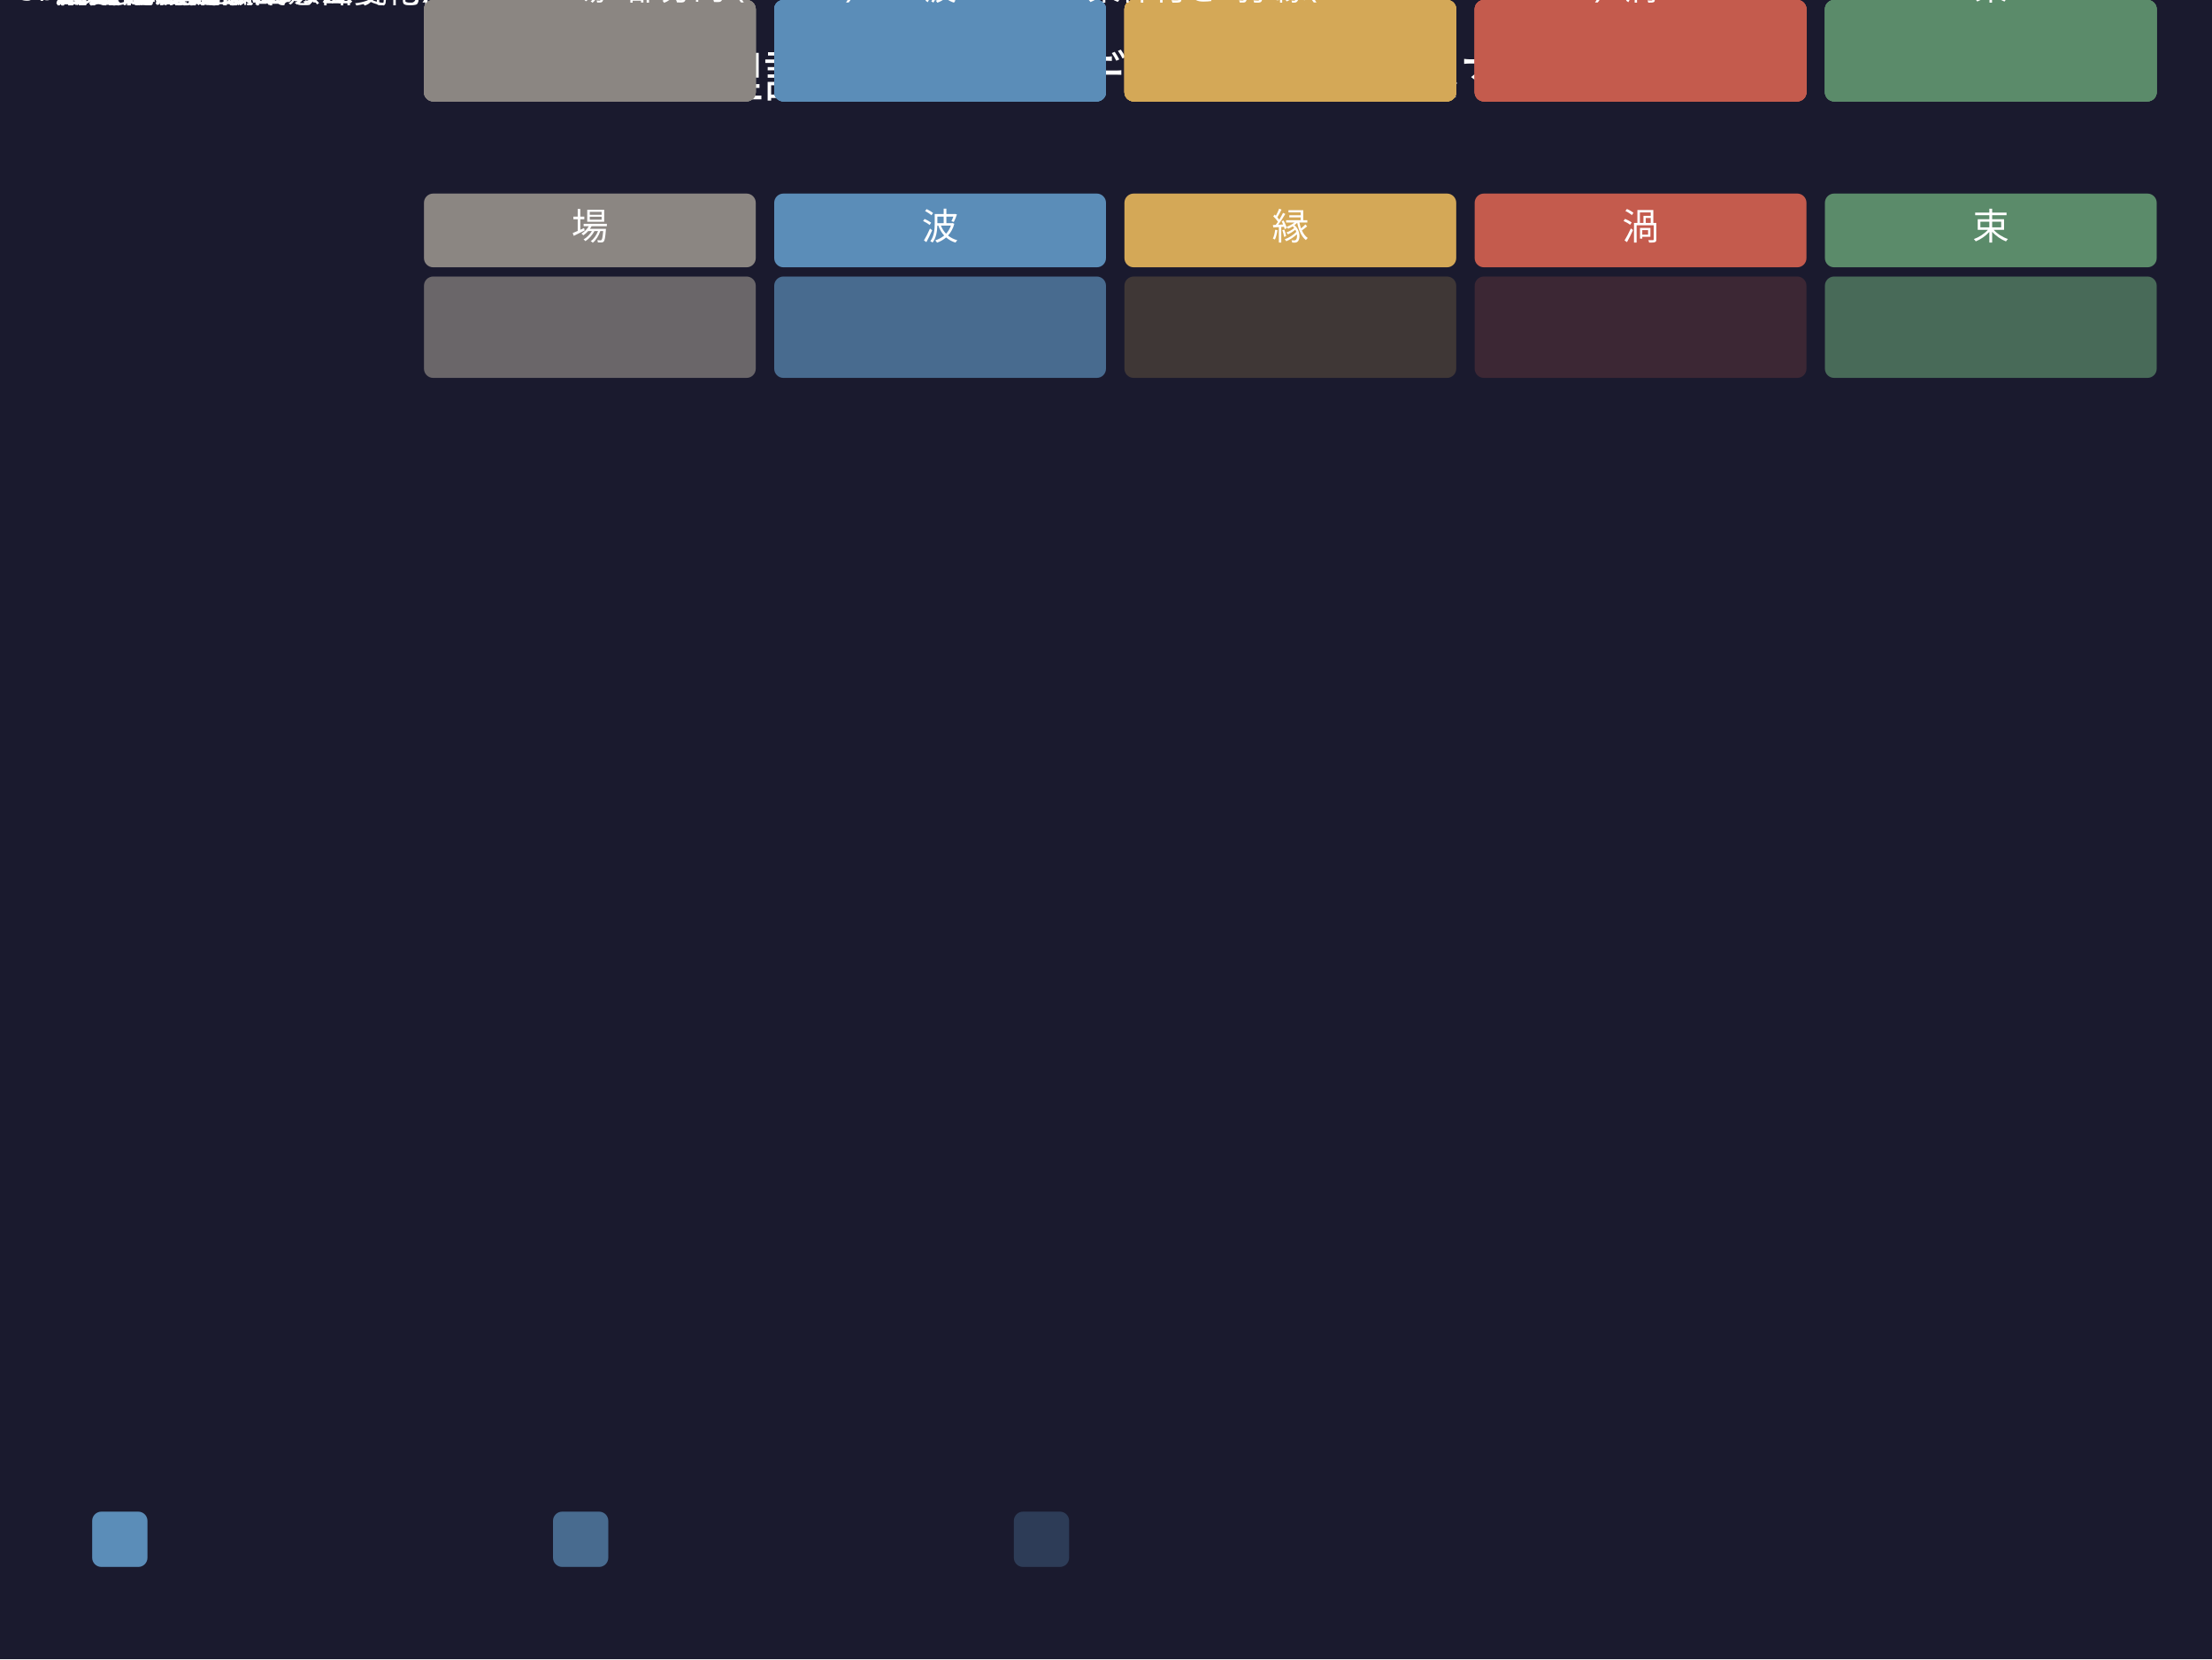
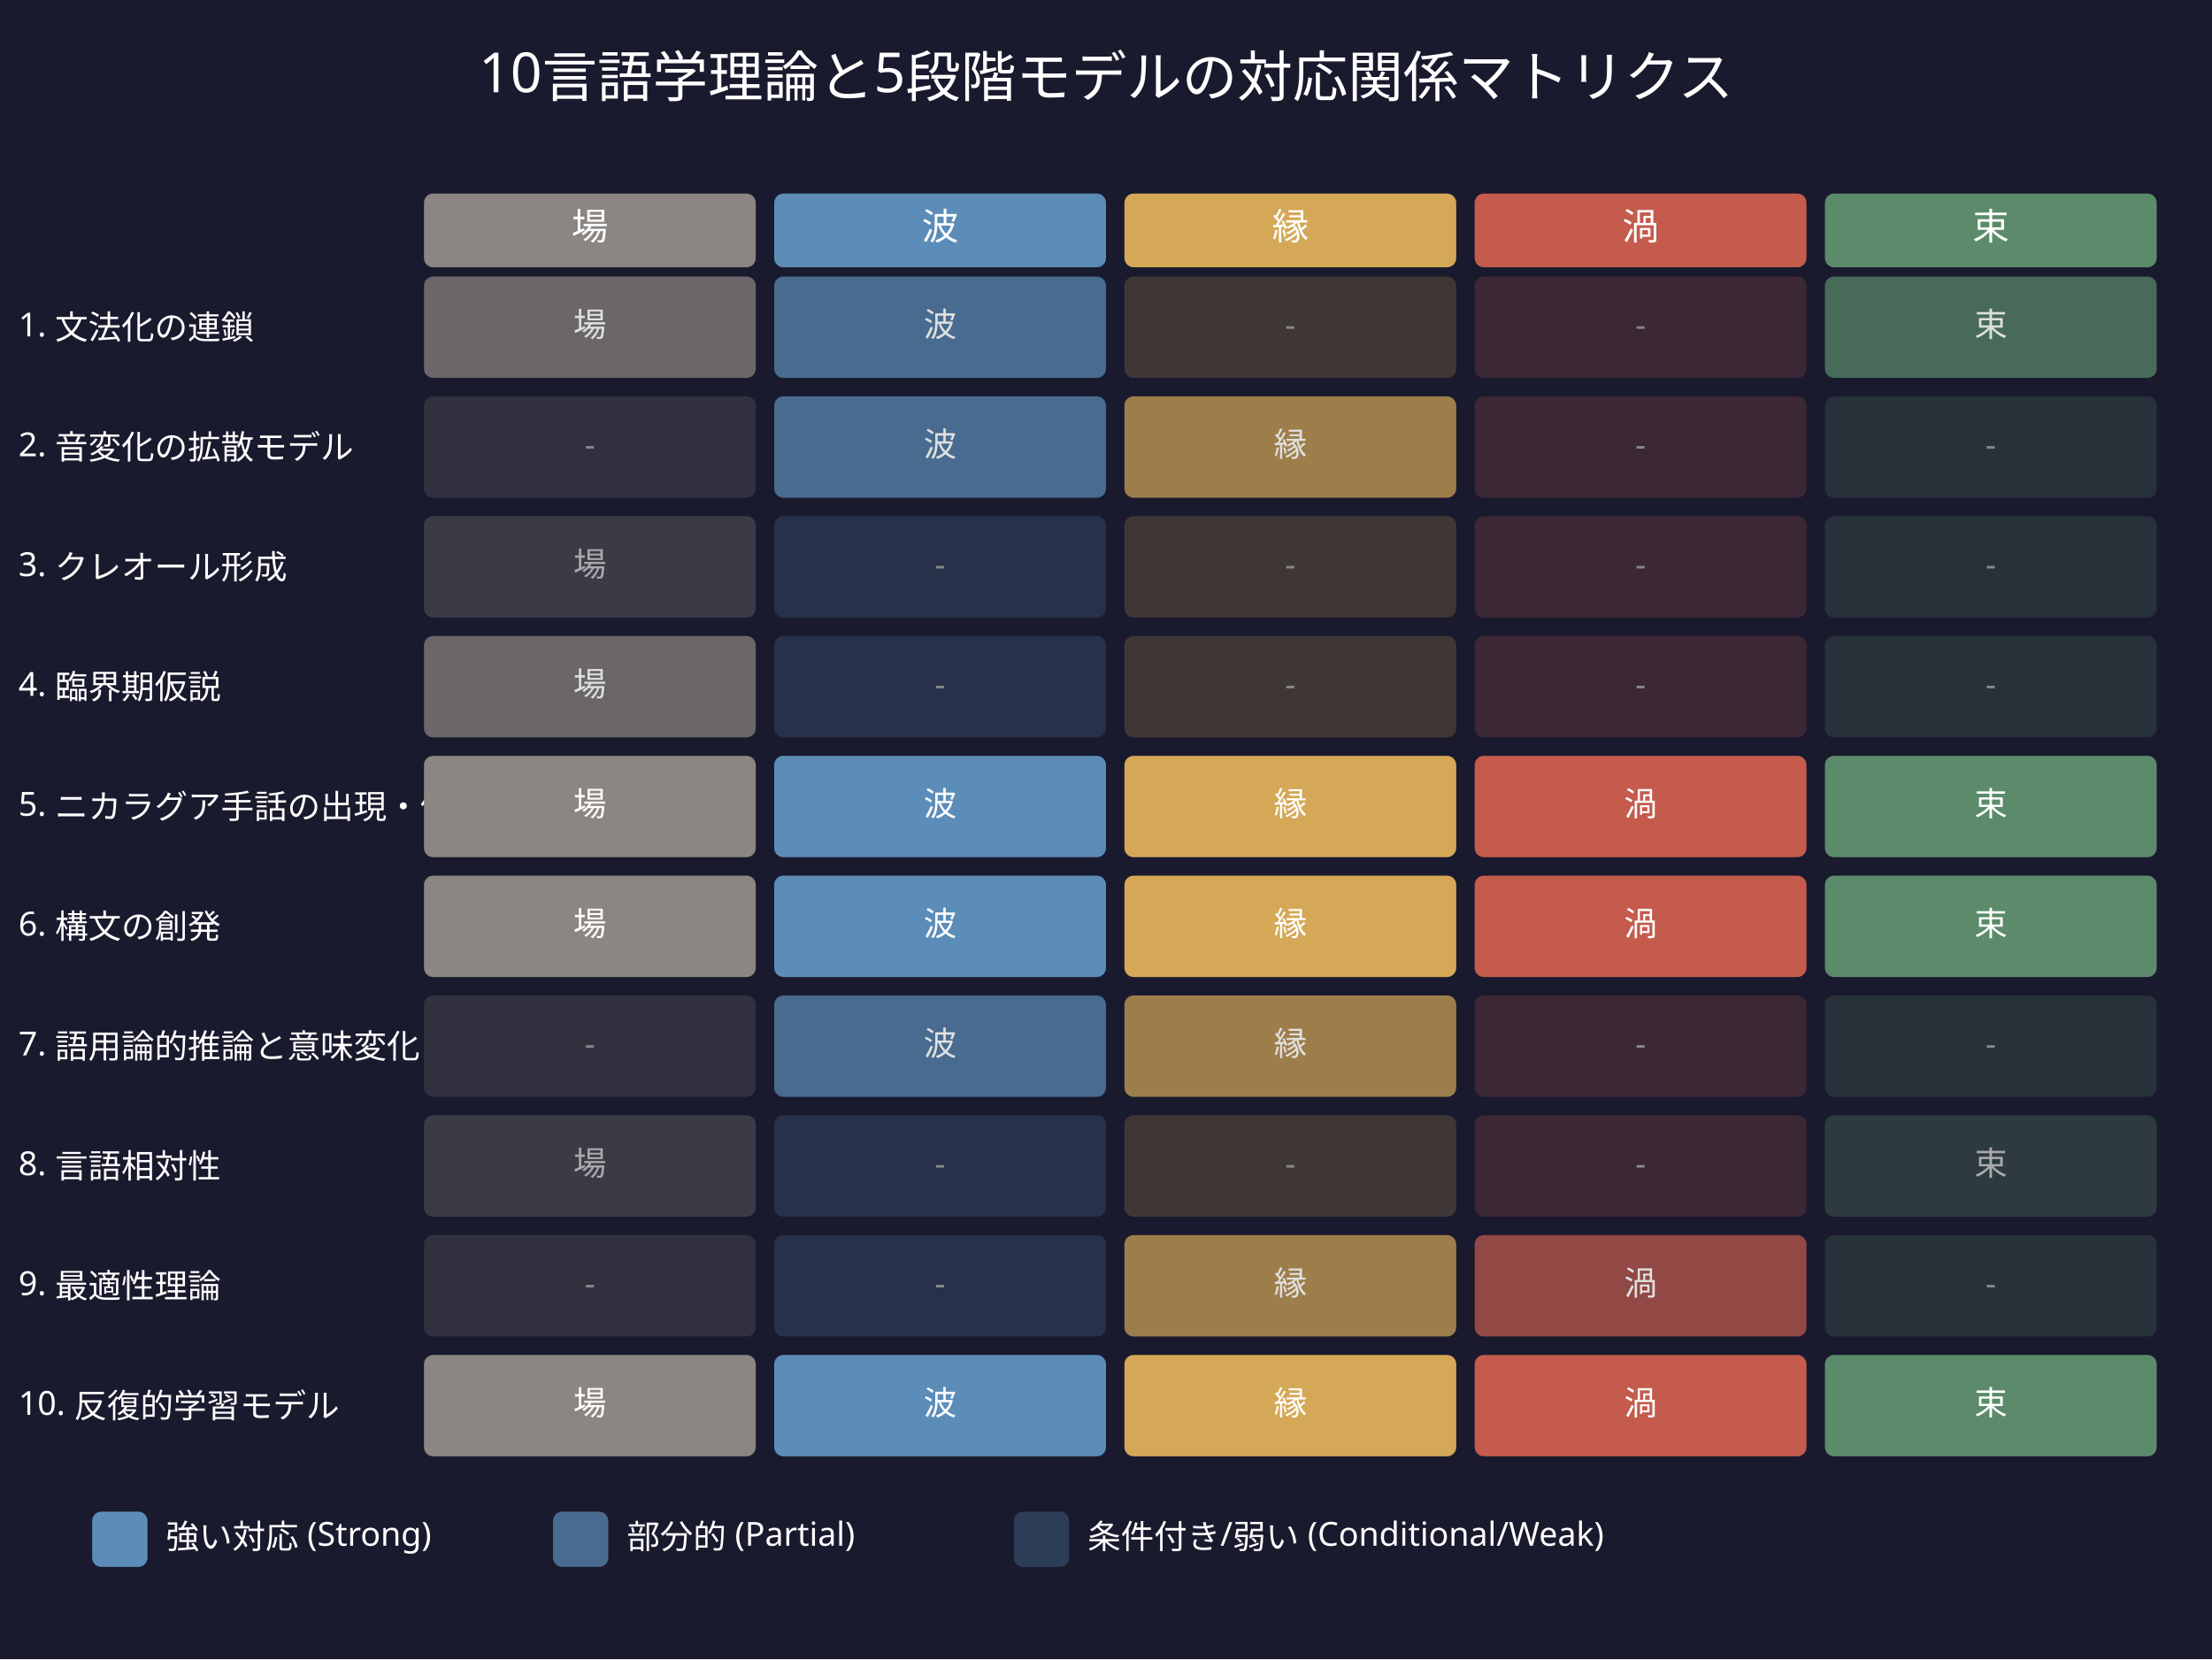
<svg xmlns="http://www.w3.org/2000/svg" viewBox="0 0 1200 900" font-family="sans-serif">
  <rect x="0" y="0" width="100%" height="100%" fill="#1a1a2e" />
  <text x="600" y="50" font-size="30" text-anchor="middle" fill="#ffffff">10言語学理論と5段階モデルの対応関係マトリクス</text>
  <rect x="230" y="105" width="180" height="40" rx="5" ry="5" fill="#8B8682" />
  <text x="320" y="130" font-size="20" text-anchor="middle" fill="#ffffff">場</text>
  <rect x="420" y="105" width="180" height="40" rx="5" ry="5" fill="#5B8DB8" />
  <text x="510" y="130" font-size="20" text-anchor="middle" fill="#ffffff">波</text>
  <rect x="610" y="105" width="180" height="40" rx="5" ry="5" fill="#D4A857" />
  <text x="700" y="130" font-size="20" text-anchor="middle" fill="#ffffff">縁</text>
  <rect x="800" y="105" width="180" height="40" rx="5" ry="5" fill="#C45B4D" />
  <text x="890" y="130" font-size="20" text-anchor="middle" fill="#ffffff">渦</text>
  <rect x="990" y="105" width="180" height="40" rx="5" ry="5" fill="#5B8B6A" />
  <text x="1080" y="130" font-size="20" text-anchor="middle" fill="#ffffff">束</text>
-   <text x="10" y="150 + 32.5" font-size="18" fill="#ffffff">1. 文法化の連鎖</text>
+   <text x="10" y="182.5" font-size="18" fill="#ffffff">1. 文法化の連鎖</text>
  <rect x="230" y="150" width="180" height="55" rx="5" ry="5" fill="#8B8682" opacity="0.7" />
-   <text x="320" y="150 + 32.5" font-size="18" text-anchor="middle" fill="#e0e0e0">場</text>
+   <text x="320" y="182.5" font-size="18" text-anchor="middle" fill="#e0e0e0">場</text>
  <rect x="420" y="150" width="180" height="55" rx="5" ry="5" fill="#5B8DB8" opacity="0.7" />
-   <text x="510" y="150 + 32.5" font-size="18" text-anchor="middle" fill="#e0e0e0">波</text>
+   <text x="510" y="182.5" font-size="18" text-anchor="middle" fill="#e0e0e0">波</text>
  <rect x="610" y="150" width="180" height="55" rx="5" ry="5" fill="#D4A857" opacity="0.2" />
-   <text x="700" y="150 + 32.5" font-size="18" text-anchor="middle" fill="#888888">-</text>
+   <text x="700" y="182.5" font-size="18" text-anchor="middle" fill="#888888">-</text>
  <rect x="800" y="150" width="180" height="55" rx="5" ry="5" fill="#C45B4D" opacity="0.2" />
-   <text x="890" y="150 + 32.5" font-size="18" text-anchor="middle" fill="#888888">-</text>
+   <text x="890" y="182.5" font-size="18" text-anchor="middle" fill="#888888">-</text>
  <rect x="990" y="150" width="180" height="55" rx="5" ry="5" fill="#5B8B6A" opacity="0.7" />
-   <text x="1080" y="150 + 32.5" font-size="18" text-anchor="middle" fill="#e0e0e0">束</text>
-   <text x="10" y="150 + 65 + 32.5" font-size="18" fill="#ffffff">2. 音変化の拡散モデル</text>
-   <rect x="230" y="150 + 65" width="180" height="55" rx="5" ry="5" fill="#8B8682" opacity="0.2" />
-   <text x="320" y="150 + 65 + 32.5" font-size="18" text-anchor="middle" fill="#888888">-</text>
-   <rect x="420" y="150 + 65" width="180" height="55" rx="5" ry="5" fill="#5B8DB8" opacity="0.7" />
-   <text x="510" y="150 + 65 + 32.5" font-size="18" text-anchor="middle" fill="#e0e0e0">波</text>
-   <rect x="610" y="150 + 65" width="180" height="55" rx="5" ry="5" fill="#D4A857" opacity="0.7" />
-   <text x="700" y="150 + 65 + 32.5" font-size="18" text-anchor="middle" fill="#e0e0e0">縁</text>
-   <rect x="800" y="150 + 65" width="180" height="55" rx="5" ry="5" fill="#C45B4D" opacity="0.2" />
-   <text x="890" y="150 + 65 + 32.5" font-size="18" text-anchor="middle" fill="#888888">-</text>
-   <rect x="990" y="150 + 65" width="180" height="55" rx="5" ry="5" fill="#5B8B6A" opacity="0.2" />
-   <text x="1080" y="150 + 65 + 32.5" font-size="18" text-anchor="middle" fill="#888888">-</text>
-   <text x="10" y="150 + 2*65 + 32.5" font-size="18" fill="#ffffff">3. クレオール形成</text>
-   <rect x="230" y="150 + 2*65" width="180" height="55" rx="5" ry="5" fill="#8B8682" opacity="0.3" />
-   <text x="320" y="150 + 2*65 + 32.5" font-size="18" text-anchor="middle" fill="#aaaaaa">場</text>
-   <rect x="420" y="150 + 2*65" width="180" height="55" rx="5" ry="5" fill="#5B8DB8" opacity="0.2" />
-   <text x="510" y="150 + 2*65 + 32.5" font-size="18" text-anchor="middle" fill="#888888">-</text>
-   <rect x="610" y="150 + 2*65" width="180" height="55" rx="5" ry="5" fill="#D4A857" opacity="0.2" />
-   <text x="700" y="150 + 2*65 + 32.5" font-size="18" text-anchor="middle" fill="#888888">-</text>
-   <rect x="800" y="150 + 2*65" width="180" height="55" rx="5" ry="5" fill="#C45B4D" opacity="0.2" />
-   <text x="890" y="150 + 2*65 + 32.5" font-size="18" text-anchor="middle" fill="#888888">-</text>
-   <rect x="990" y="150 + 2*65" width="180" height="55" rx="5" ry="5" fill="#5B8B6A" opacity="0.2" />
-   <text x="1080" y="150 + 2*65 + 32.5" font-size="18" text-anchor="middle" fill="#888888">-</text>
-   <text x="10" y="150 + 3*65 + 32.5" font-size="18" fill="#ffffff">4. 臨界期仮説</text>
-   <rect x="230" y="150 + 3*65" width="180" height="55" rx="5" ry="5" fill="#8B8682" opacity="0.7" />
-   <text x="320" y="150 + 3*65 + 32.5" font-size="18" text-anchor="middle" fill="#e0e0e0">場</text>
-   <rect x="420" y="150 + 3*65" width="180" height="55" rx="5" ry="5" fill="#5B8DB8" opacity="0.2" />
-   <text x="510" y="150 + 3*65 + 32.5" font-size="18" text-anchor="middle" fill="#888888">-</text>
-   <rect x="610" y="150 + 3*65" width="180" height="55" rx="5" ry="5" fill="#D4A857" opacity="0.2" />
-   <text x="700" y="150 + 3*65 + 32.5" font-size="18" text-anchor="middle" fill="#888888">-</text>
-   <rect x="800" y="150 + 3*65" width="180" height="55" rx="5" ry="5" fill="#C45B4D" opacity="0.2" />
-   <text x="890" y="150 + 3*65 + 32.5" font-size="18" text-anchor="middle" fill="#888888">-</text>
-   <rect x="990" y="150 + 3*65" width="180" height="55" rx="5" ry="5" fill="#5B8B6A" opacity="0.2" />
-   <text x="1080" y="150 + 3*65 + 32.5" font-size="18" text-anchor="middle" fill="#888888">-</text>
-   <text x="10" y="150 + 4*65 + 32.5" font-size="18" fill="#ffffff">5. ニカラグア手話の出現・体系化</text>
-   <rect x="230" y="150 + 4*65" width="180" height="55" rx="5" ry="5" fill="#8B8682" opacity="1" />
-   <text x="320" y="150 + 4*65 + 32.5" font-size="18" text-anchor="middle" fill="#ffffff">場</text>
-   <rect x="420" y="150 + 4*65" width="180" height="55" rx="5" ry="5" fill="#5B8DB8" opacity="1" />
-   <text x="510" y="150 + 4*65 + 32.5" font-size="18" text-anchor="middle" fill="#ffffff">波</text>
-   <rect x="610" y="150 + 4*65" width="180" height="55" rx="5" ry="5" fill="#D4A857" opacity="1" />
-   <text x="700" y="150 + 4*65 + 32.5" font-size="18" text-anchor="middle" fill="#ffffff">縁</text>
-   <rect x="800" y="150 + 4*65" width="180" height="55" rx="5" ry="5" fill="#C45B4D" opacity="1" />
-   <text x="890" y="150 + 4*65 + 32.5" font-size="18" text-anchor="middle" fill="#ffffff">渦</text>
-   <rect x="990" y="150 + 4*65" width="180" height="55" rx="5" ry="5" fill="#5B8B6A" opacity="1" />
-   <text x="1080" y="150 + 4*65 + 32.5" font-size="18" text-anchor="middle" fill="#ffffff">束</text>
-   <text x="10" y="150 + 5*65 + 32.5" font-size="18" fill="#ffffff">6. 構文の創発</text>
-   <rect x="230" y="150 + 5*65" width="180" height="55" rx="5" ry="5" fill="#8B8682" opacity="1" />
-   <text x="320" y="150 + 5*65 + 32.5" font-size="18" text-anchor="middle" fill="#ffffff">場</text>
-   <rect x="420" y="150 + 5*65" width="180" height="55" rx="5" ry="5" fill="#5B8DB8" opacity="1" />
-   <text x="510" y="150 + 5*65 + 32.5" font-size="18" text-anchor="middle" fill="#ffffff">波</text>
-   <rect x="610" y="150 + 5*65" width="180" height="55" rx="5" ry="5" fill="#D4A857" opacity="1" />
-   <text x="700" y="150 + 5*65 + 32.5" font-size="18" text-anchor="middle" fill="#ffffff">縁</text>
-   <rect x="800" y="150 + 5*65" width="180" height="55" rx="5" ry="5" fill="#C45B4D" opacity="1" />
-   <text x="890" y="150 + 5*65 + 32.5" font-size="18" text-anchor="middle" fill="#ffffff">渦</text>
-   <rect x="990" y="150 + 5*65" width="180" height="55" rx="5" ry="5" fill="#5B8B6A" opacity="1" />
-   <text x="1080" y="150 + 5*65 + 32.5" font-size="18" text-anchor="middle" fill="#ffffff">束</text>
-   <text x="10" y="150 + 6*65 + 32.5" font-size="18" fill="#ffffff">7. 語用論的推論と意味変化</text>
-   <rect x="230" y="150 + 6*65" width="180" height="55" rx="5" ry="5" fill="#8B8682" opacity="0.2" />
-   <text x="320" y="150 + 6*65 + 32.5" font-size="18" text-anchor="middle" fill="#888888">-</text>
-   <rect x="420" y="150 + 6*65" width="180" height="55" rx="5" ry="5" fill="#5B8DB8" opacity="0.7" />
-   <text x="510" y="150 + 6*65 + 32.5" font-size="18" text-anchor="middle" fill="#e0e0e0">波</text>
-   <rect x="610" y="150 + 6*65" width="180" height="55" rx="5" ry="5" fill="#D4A857" opacity="0.7" />
-   <text x="700" y="150 + 6*65 + 32.5" font-size="18" text-anchor="middle" fill="#e0e0e0">縁</text>
-   <rect x="800" y="150 + 6*65" width="180" height="55" rx="5" ry="5" fill="#C45B4D" opacity="0.2" />
-   <text x="890" y="150 + 6*65 + 32.5" font-size="18" text-anchor="middle" fill="#888888">-</text>
-   <rect x="990" y="150 + 6*65" width="180" height="55" rx="5" ry="5" fill="#5B8B6A" opacity="0.2" />
-   <text x="1080" y="150 + 6*65 + 32.5" font-size="18" text-anchor="middle" fill="#888888">-</text>
-   <text x="10" y="150 + 7*65 + 32.5" font-size="18" fill="#ffffff">8. 言語相対性</text>
-   <rect x="230" y="150 + 7*65" width="180" height="55" rx="5" ry="5" fill="#8B8682" opacity="0.3" />
-   <text x="320" y="150 + 7*65 + 32.5" font-size="18" text-anchor="middle" fill="#aaaaaa">場</text>
-   <rect x="420" y="150 + 7*65" width="180" height="55" rx="5" ry="5" fill="#5B8DB8" opacity="0.2" />
-   <text x="510" y="150 + 7*65 + 32.5" font-size="18" text-anchor="middle" fill="#888888">-</text>
-   <rect x="610" y="150 + 7*65" width="180" height="55" rx="5" ry="5" fill="#D4A857" opacity="0.2" />
-   <text x="700" y="150 + 7*65 + 32.5" font-size="18" text-anchor="middle" fill="#888888">-</text>
-   <rect x="800" y="150 + 7*65" width="180" height="55" rx="5" ry="5" fill="#C45B4D" opacity="0.2" />
-   <text x="890" y="150 + 7*65 + 32.5" font-size="18" text-anchor="middle" fill="#888888">-</text>
-   <rect x="990" y="150 + 7*65" width="180" height="55" rx="5" ry="5" fill="#5B8B6A" opacity="0.3" />
-   <text x="1080" y="150 + 7*65 + 32.5" font-size="18" text-anchor="middle" fill="#aaaaaa">束</text>
-   <text x="10" y="150 + 8*65 + 32.5" font-size="18" fill="#ffffff">9. 最適性理論</text>
-   <rect x="230" y="150 + 8*65" width="180" height="55" rx="5" ry="5" fill="#8B8682" opacity="0.2" />
-   <text x="320" y="150 + 8*65 + 32.5" font-size="18" text-anchor="middle" fill="#888888">-</text>
-   <rect x="420" y="150 + 8*65" width="180" height="55" rx="5" ry="5" fill="#5B8DB8" opacity="0.2" />
-   <text x="510" y="150 + 8*65 + 32.5" font-size="18" text-anchor="middle" fill="#888888">-</text>
-   <rect x="610" y="150 + 8*65" width="180" height="55" rx="5" ry="5" fill="#D4A857" opacity="0.7" />
-   <text x="700" y="150 + 8*65 + 32.5" font-size="18" text-anchor="middle" fill="#e0e0e0">縁</text>
-   <rect x="800" y="150 + 8*65" width="180" height="55" rx="5" ry="5" fill="#C45B4D" opacity="0.7" />
-   <text x="890" y="150 + 8*65 + 32.5" font-size="18" text-anchor="middle" fill="#e0e0e0">渦</text>
-   <rect x="990" y="150 + 8*65" width="180" height="55" rx="5" ry="5" fill="#5B8B6A" opacity="0.2" />
-   <text x="1080" y="150 + 8*65 + 32.5" font-size="18" text-anchor="middle" fill="#888888">-</text>
-   <text x="10" y="150 + 9*65 + 32.5" font-size="18" fill="#ffffff">10. 反復的学習モデル</text>
-   <rect x="230" y="150 + 9*65" width="180" height="55" rx="5" ry="5" fill="#8B8682" opacity="1" />
-   <text x="320" y="150 + 9*65 + 32.5" font-size="18" text-anchor="middle" fill="#ffffff">場</text>
-   <rect x="420" y="150 + 9*65" width="180" height="55" rx="5" ry="5" fill="#5B8DB8" opacity="1" />
-   <text x="510" y="150 + 9*65 + 32.5" font-size="18" text-anchor="middle" fill="#ffffff">波</text>
-   <rect x="610" y="150 + 9*65" width="180" height="55" rx="5" ry="5" fill="#D4A857" opacity="1" />
-   <text x="700" y="150 + 9*65 + 32.5" font-size="18" text-anchor="middle" fill="#ffffff">縁</text>
-   <rect x="800" y="150 + 9*65" width="180" height="55" rx="5" ry="5" fill="#C45B4D" opacity="1" />
-   <text x="890" y="150 + 9*65 + 32.5" font-size="18" text-anchor="middle" fill="#ffffff">渦</text>
-   <rect x="990" y="150 + 9*65" width="180" height="55" rx="5" ry="5" fill="#5B8B6A" opacity="1" />
-   <text x="1080" y="150 + 9*65 + 32.5" font-size="18" text-anchor="middle" fill="#ffffff">束</text>
+   <text x="1080" y="182.5" font-size="18" text-anchor="middle" fill="#e0e0e0">束</text>
+   <text x="10" y="247.5" font-size="18" fill="#ffffff">2. 音変化の拡散モデル</text>
+   <rect x="230" y="215" width="180" height="55" rx="5" ry="5" fill="#8B8682" opacity="0.2" />
+   <text x="320" y="247.5" font-size="18" text-anchor="middle" fill="#888888">-</text>
+   <rect x="420" y="215" width="180" height="55" rx="5" ry="5" fill="#5B8DB8" opacity="0.7" />
+   <text x="510" y="247.5" font-size="18" text-anchor="middle" fill="#e0e0e0">波</text>
+   <rect x="610" y="215" width="180" height="55" rx="5" ry="5" fill="#D4A857" opacity="0.7" />
+   <text x="700" y="247.5" font-size="18" text-anchor="middle" fill="#e0e0e0">縁</text>
+   <rect x="800" y="215" width="180" height="55" rx="5" ry="5" fill="#C45B4D" opacity="0.2" />
+   <text x="890" y="247.5" font-size="18" text-anchor="middle" fill="#888888">-</text>
+   <rect x="990" y="215" width="180" height="55" rx="5" ry="5" fill="#5B8B6A" opacity="0.2" />
+   <text x="1080" y="247.5" font-size="18" text-anchor="middle" fill="#888888">-</text>
+   <text x="10" y="312.5" font-size="18" fill="#ffffff">3. クレオール形成</text>
+   <rect x="230" y="280" width="180" height="55" rx="5" ry="5" fill="#8B8682" opacity="0.3" />
+   <text x="320" y="312.5" font-size="18" text-anchor="middle" fill="#aaaaaa">場</text>
+   <rect x="420" y="280" width="180" height="55" rx="5" ry="5" fill="#5B8DB8" opacity="0.2" />
+   <text x="510" y="312.5" font-size="18" text-anchor="middle" fill="#888888">-</text>
+   <rect x="610" y="280" width="180" height="55" rx="5" ry="5" fill="#D4A857" opacity="0.2" />
+   <text x="700" y="312.5" font-size="18" text-anchor="middle" fill="#888888">-</text>
+   <rect x="800" y="280" width="180" height="55" rx="5" ry="5" fill="#C45B4D" opacity="0.2" />
+   <text x="890" y="312.5" font-size="18" text-anchor="middle" fill="#888888">-</text>
+   <rect x="990" y="280" width="180" height="55" rx="5" ry="5" fill="#5B8B6A" opacity="0.2" />
+   <text x="1080" y="312.5" font-size="18" text-anchor="middle" fill="#888888">-</text>
+   <text x="10" y="377.5" font-size="18" fill="#ffffff">4. 臨界期仮説</text>
+   <rect x="230" y="345" width="180" height="55" rx="5" ry="5" fill="#8B8682" opacity="0.7" />
+   <text x="320" y="377.5" font-size="18" text-anchor="middle" fill="#e0e0e0">場</text>
+   <rect x="420" y="345" width="180" height="55" rx="5" ry="5" fill="#5B8DB8" opacity="0.2" />
+   <text x="510" y="377.5" font-size="18" text-anchor="middle" fill="#888888">-</text>
+   <rect x="610" y="345" width="180" height="55" rx="5" ry="5" fill="#D4A857" opacity="0.2" />
+   <text x="700" y="377.5" font-size="18" text-anchor="middle" fill="#888888">-</text>
+   <rect x="800" y="345" width="180" height="55" rx="5" ry="5" fill="#C45B4D" opacity="0.2" />
+   <text x="890" y="377.5" font-size="18" text-anchor="middle" fill="#888888">-</text>
+   <rect x="990" y="345" width="180" height="55" rx="5" ry="5" fill="#5B8B6A" opacity="0.2" />
+   <text x="1080" y="377.5" font-size="18" text-anchor="middle" fill="#888888">-</text>
+   <text x="10" y="442.5" font-size="18" fill="#ffffff">5. ニカラグア手話の出現・体系化</text>
+   <rect x="230" y="410" width="180" height="55" rx="5" ry="5" fill="#8B8682" opacity="1" />
+   <text x="320" y="442.5" font-size="18" text-anchor="middle" fill="#ffffff">場</text>
+   <rect x="420" y="410" width="180" height="55" rx="5" ry="5" fill="#5B8DB8" opacity="1" />
+   <text x="510" y="442.5" font-size="18" text-anchor="middle" fill="#ffffff">波</text>
+   <rect x="610" y="410" width="180" height="55" rx="5" ry="5" fill="#D4A857" opacity="1" />
+   <text x="700" y="442.5" font-size="18" text-anchor="middle" fill="#ffffff">縁</text>
+   <rect x="800" y="410" width="180" height="55" rx="5" ry="5" fill="#C45B4D" opacity="1" />
+   <text x="890" y="442.5" font-size="18" text-anchor="middle" fill="#ffffff">渦</text>
+   <rect x="990" y="410" width="180" height="55" rx="5" ry="5" fill="#5B8B6A" opacity="1" />
+   <text x="1080" y="442.5" font-size="18" text-anchor="middle" fill="#ffffff">束</text>
+   <text x="10" y="507.5" font-size="18" fill="#ffffff">6. 構文の創発</text>
+   <rect x="230" y="475" width="180" height="55" rx="5" ry="5" fill="#8B8682" opacity="1" />
+   <text x="320" y="507.5" font-size="18" text-anchor="middle" fill="#ffffff">場</text>
+   <rect x="420" y="475" width="180" height="55" rx="5" ry="5" fill="#5B8DB8" opacity="1" />
+   <text x="510" y="507.5" font-size="18" text-anchor="middle" fill="#ffffff">波</text>
+   <rect x="610" y="475" width="180" height="55" rx="5" ry="5" fill="#D4A857" opacity="1" />
+   <text x="700" y="507.5" font-size="18" text-anchor="middle" fill="#ffffff">縁</text>
+   <rect x="800" y="475" width="180" height="55" rx="5" ry="5" fill="#C45B4D" opacity="1" />
+   <text x="890" y="507.5" font-size="18" text-anchor="middle" fill="#ffffff">渦</text>
+   <rect x="990" y="475" width="180" height="55" rx="5" ry="5" fill="#5B8B6A" opacity="1" />
+   <text x="1080" y="507.5" font-size="18" text-anchor="middle" fill="#ffffff">束</text>
+   <text x="10" y="572.5" font-size="18" fill="#ffffff">7. 語用論的推論と意味変化</text>
+   <rect x="230" y="540" width="180" height="55" rx="5" ry="5" fill="#8B8682" opacity="0.2" />
+   <text x="320" y="572.5" font-size="18" text-anchor="middle" fill="#888888">-</text>
+   <rect x="420" y="540" width="180" height="55" rx="5" ry="5" fill="#5B8DB8" opacity="0.7" />
+   <text x="510" y="572.5" font-size="18" text-anchor="middle" fill="#e0e0e0">波</text>
+   <rect x="610" y="540" width="180" height="55" rx="5" ry="5" fill="#D4A857" opacity="0.7" />
+   <text x="700" y="572.5" font-size="18" text-anchor="middle" fill="#e0e0e0">縁</text>
+   <rect x="800" y="540" width="180" height="55" rx="5" ry="5" fill="#C45B4D" opacity="0.2" />
+   <text x="890" y="572.5" font-size="18" text-anchor="middle" fill="#888888">-</text>
+   <rect x="990" y="540" width="180" height="55" rx="5" ry="5" fill="#5B8B6A" opacity="0.2" />
+   <text x="1080" y="572.5" font-size="18" text-anchor="middle" fill="#888888">-</text>
+   <text x="10" y="637.5" font-size="18" fill="#ffffff">8. 言語相対性</text>
+   <rect x="230" y="605" width="180" height="55" rx="5" ry="5" fill="#8B8682" opacity="0.3" />
+   <text x="320" y="637.5" font-size="18" text-anchor="middle" fill="#aaaaaa">場</text>
+   <rect x="420" y="605" width="180" height="55" rx="5" ry="5" fill="#5B8DB8" opacity="0.2" />
+   <text x="510" y="637.5" font-size="18" text-anchor="middle" fill="#888888">-</text>
+   <rect x="610" y="605" width="180" height="55" rx="5" ry="5" fill="#D4A857" opacity="0.2" />
+   <text x="700" y="637.5" font-size="18" text-anchor="middle" fill="#888888">-</text>
+   <rect x="800" y="605" width="180" height="55" rx="5" ry="5" fill="#C45B4D" opacity="0.2" />
+   <text x="890" y="637.5" font-size="18" text-anchor="middle" fill="#888888">-</text>
+   <rect x="990" y="605" width="180" height="55" rx="5" ry="5" fill="#5B8B6A" opacity="0.3" />
+   <text x="1080" y="637.5" font-size="18" text-anchor="middle" fill="#aaaaaa">束</text>
+   <text x="10" y="702.5" font-size="18" fill="#ffffff">9. 最適性理論</text>
+   <rect x="230" y="670" width="180" height="55" rx="5" ry="5" fill="#8B8682" opacity="0.2" />
+   <text x="320" y="702.5" font-size="18" text-anchor="middle" fill="#888888">-</text>
+   <rect x="420" y="670" width="180" height="55" rx="5" ry="5" fill="#5B8DB8" opacity="0.2" />
+   <text x="510" y="702.5" font-size="18" text-anchor="middle" fill="#888888">-</text>
+   <rect x="610" y="670" width="180" height="55" rx="5" ry="5" fill="#D4A857" opacity="0.7" />
+   <text x="700" y="702.5" font-size="18" text-anchor="middle" fill="#e0e0e0">縁</text>
+   <rect x="800" y="670" width="180" height="55" rx="5" ry="5" fill="#C45B4D" opacity="0.7" />
+   <text x="890" y="702.5" font-size="18" text-anchor="middle" fill="#e0e0e0">渦</text>
+   <rect x="990" y="670" width="180" height="55" rx="5" ry="5" fill="#5B8B6A" opacity="0.2" />
+   <text x="1080" y="702.5" font-size="18" text-anchor="middle" fill="#888888">-</text>
+   <text x="10" y="767.5" font-size="18" fill="#ffffff">10. 反復的学習モデル</text>
+   <rect x="230" y="735" width="180" height="55" rx="5" ry="5" fill="#8B8682" opacity="1" />
+   <text x="320" y="767.5" font-size="18" text-anchor="middle" fill="#ffffff">場</text>
+   <rect x="420" y="735" width="180" height="55" rx="5" ry="5" fill="#5B8DB8" opacity="1" />
+   <text x="510" y="767.5" font-size="18" text-anchor="middle" fill="#ffffff">波</text>
+   <rect x="610" y="735" width="180" height="55" rx="5" ry="5" fill="#D4A857" opacity="1" />
+   <text x="700" y="767.5" font-size="18" text-anchor="middle" fill="#ffffff">縁</text>
+   <rect x="800" y="735" width="180" height="55" rx="5" ry="5" fill="#C45B4D" opacity="1" />
+   <text x="890" y="767.5" font-size="18" text-anchor="middle" fill="#ffffff">渦</text>
+   <rect x="990" y="735" width="180" height="55" rx="5" ry="5" fill="#5B8B6A" opacity="1" />
+   <text x="1080" y="767.5" font-size="18" text-anchor="middle" fill="#ffffff">束</text>
  <rect x="50" y="820" width="30" height="30" rx="5" ry="5" fill="#5B8DB8" />
-   <text x="90" y="820 + 15 + 5" font-size="18" fill="#ffffff">強い対応 (Strong)</text>
+   <text x="90" y="840" font-size="18" fill="#ffffff">強い対応 (Strong)</text>
  <rect x="300" y="820" width="30" height="30" rx="5" ry="5" fill="#5B8DB8" opacity="0.7" />
-   <text x="340" y="820 + 15 + 5" font-size="18" fill="#ffffff">部分的 (Partial)</text>
+   <text x="340" y="840" font-size="18" fill="#ffffff">部分的 (Partial)</text>
  <rect x="550" y="820" width="30" height="30" rx="5" ry="5" fill="#5B8DB8" opacity="0.3" />
-   <text x="590" y="820 + 15 + 5" font-size="18" fill="#ffffff">条件付き/弱い (Conditional/Weak)</text>
+   <text x="590" y="840" font-size="18" fill="#ffffff">条件付き/弱い (Conditional/Weak)</text>
</svg>
